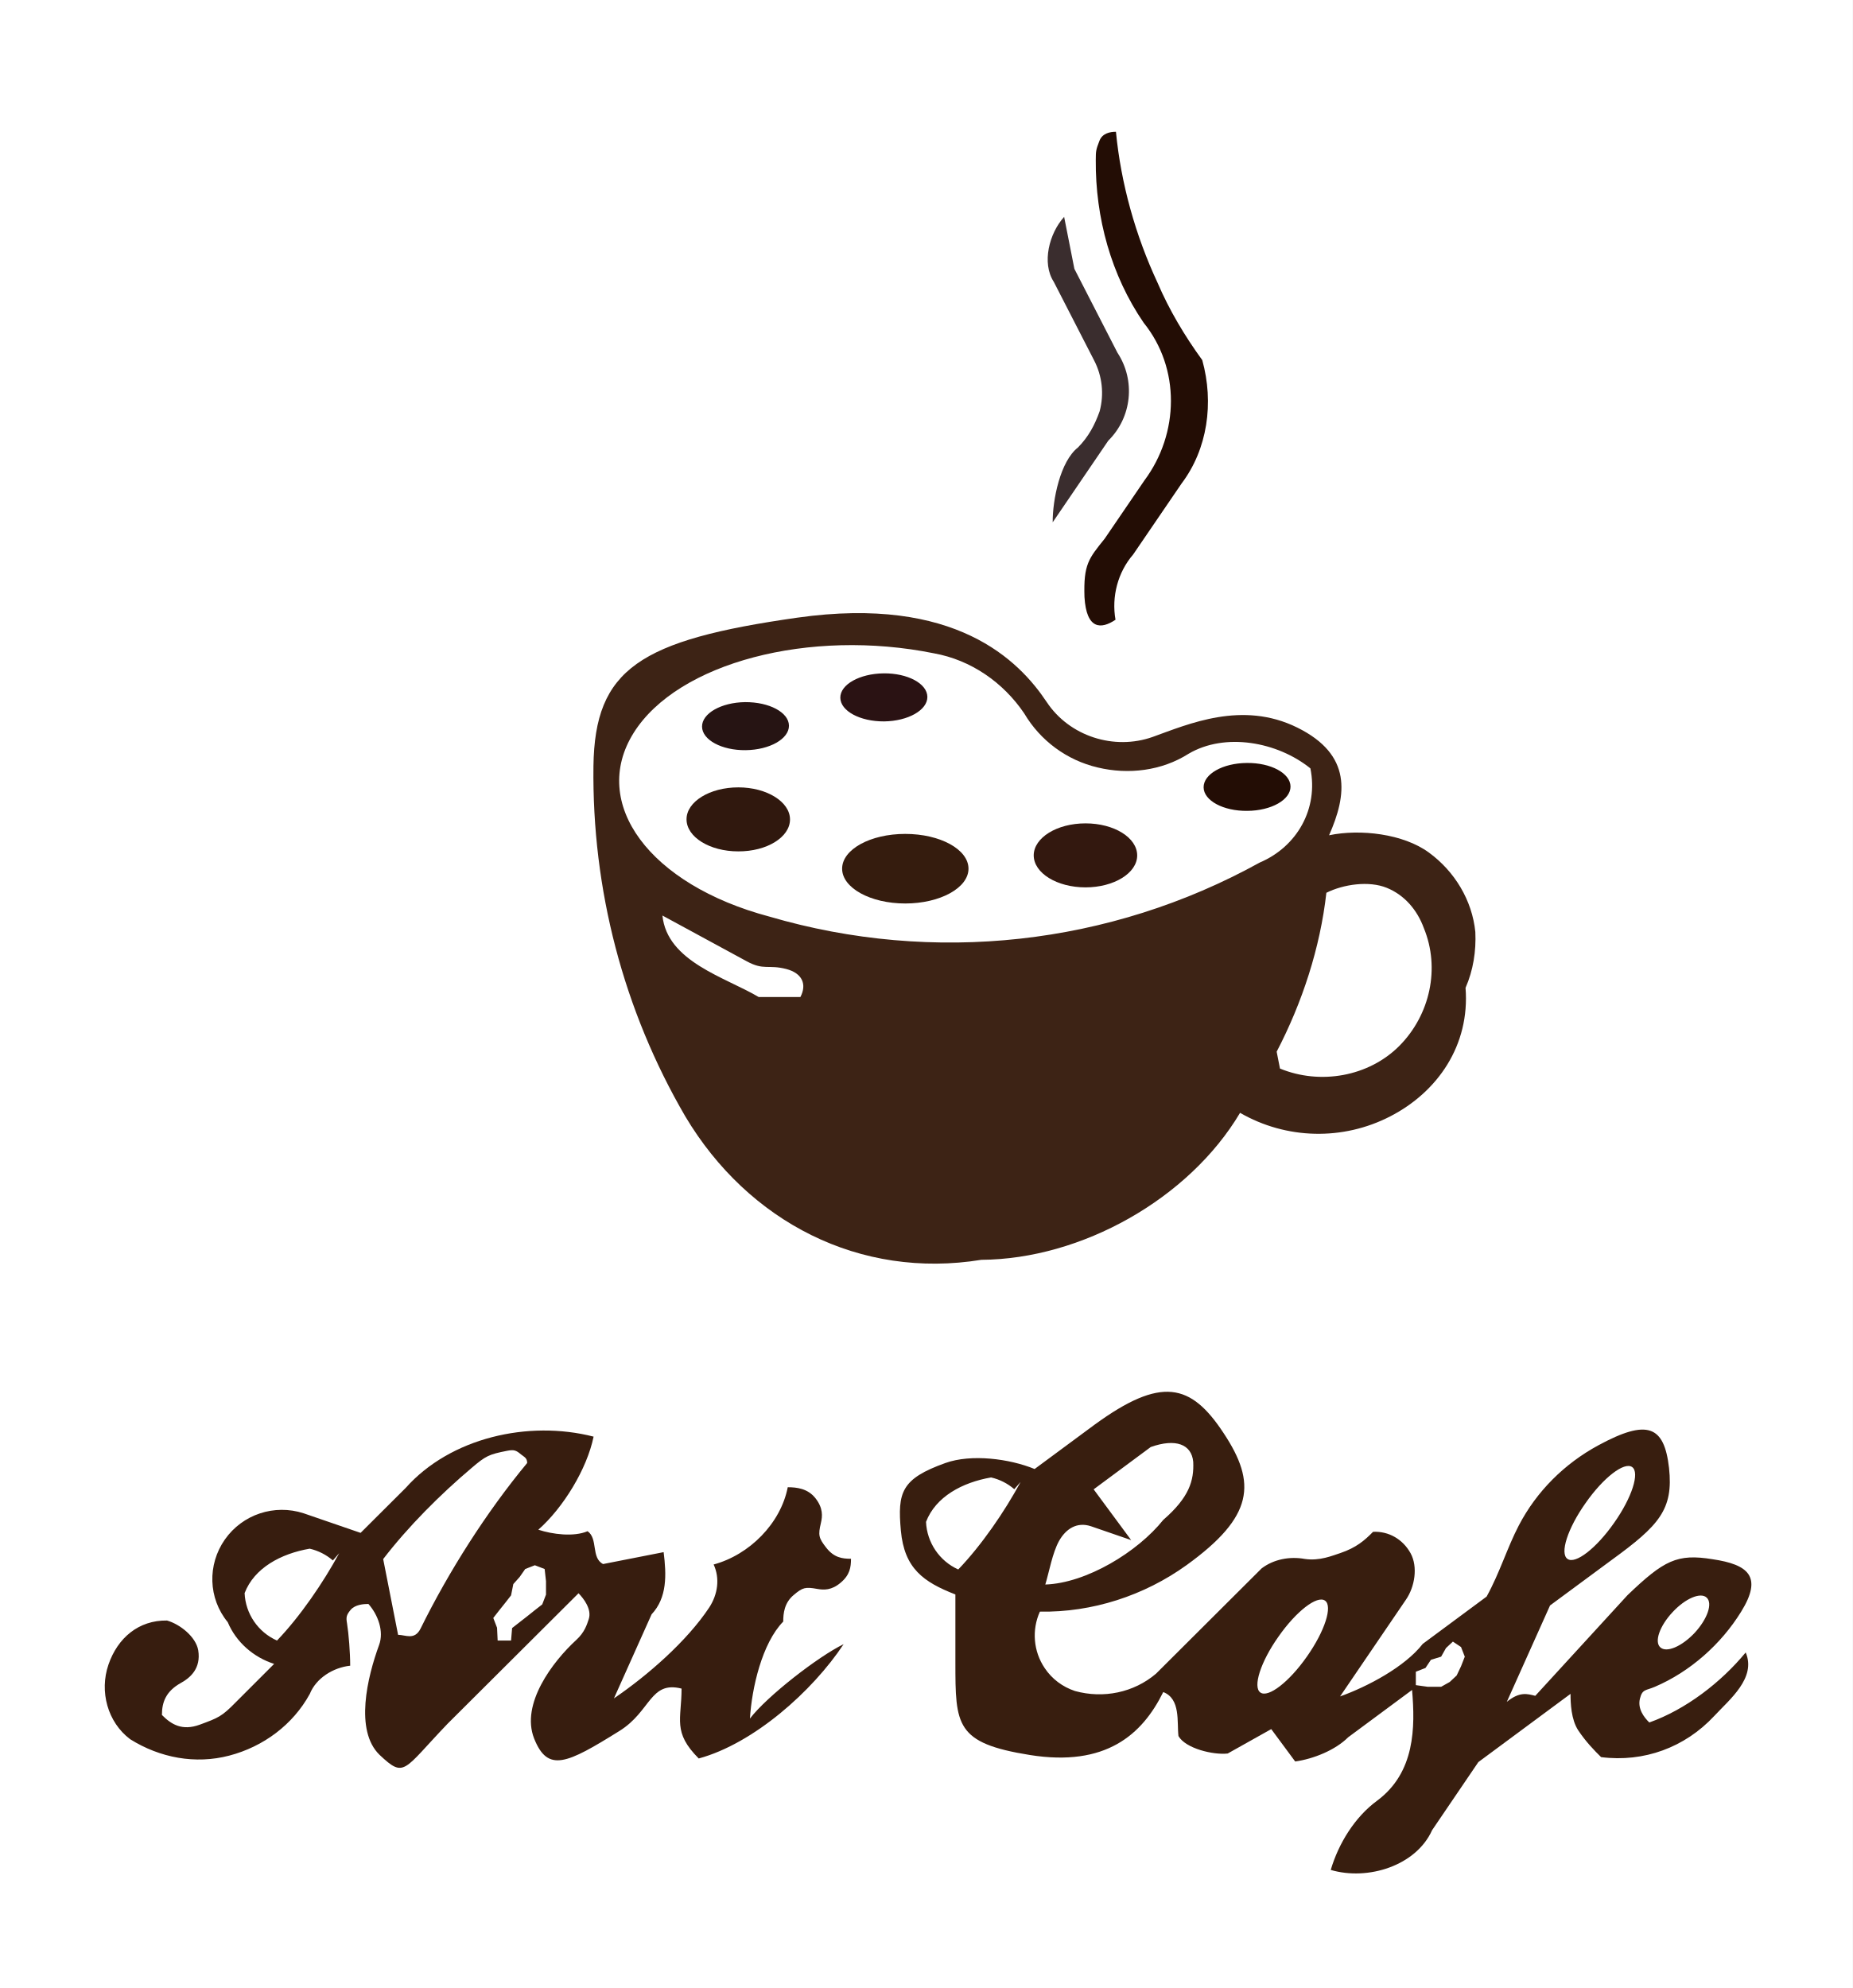
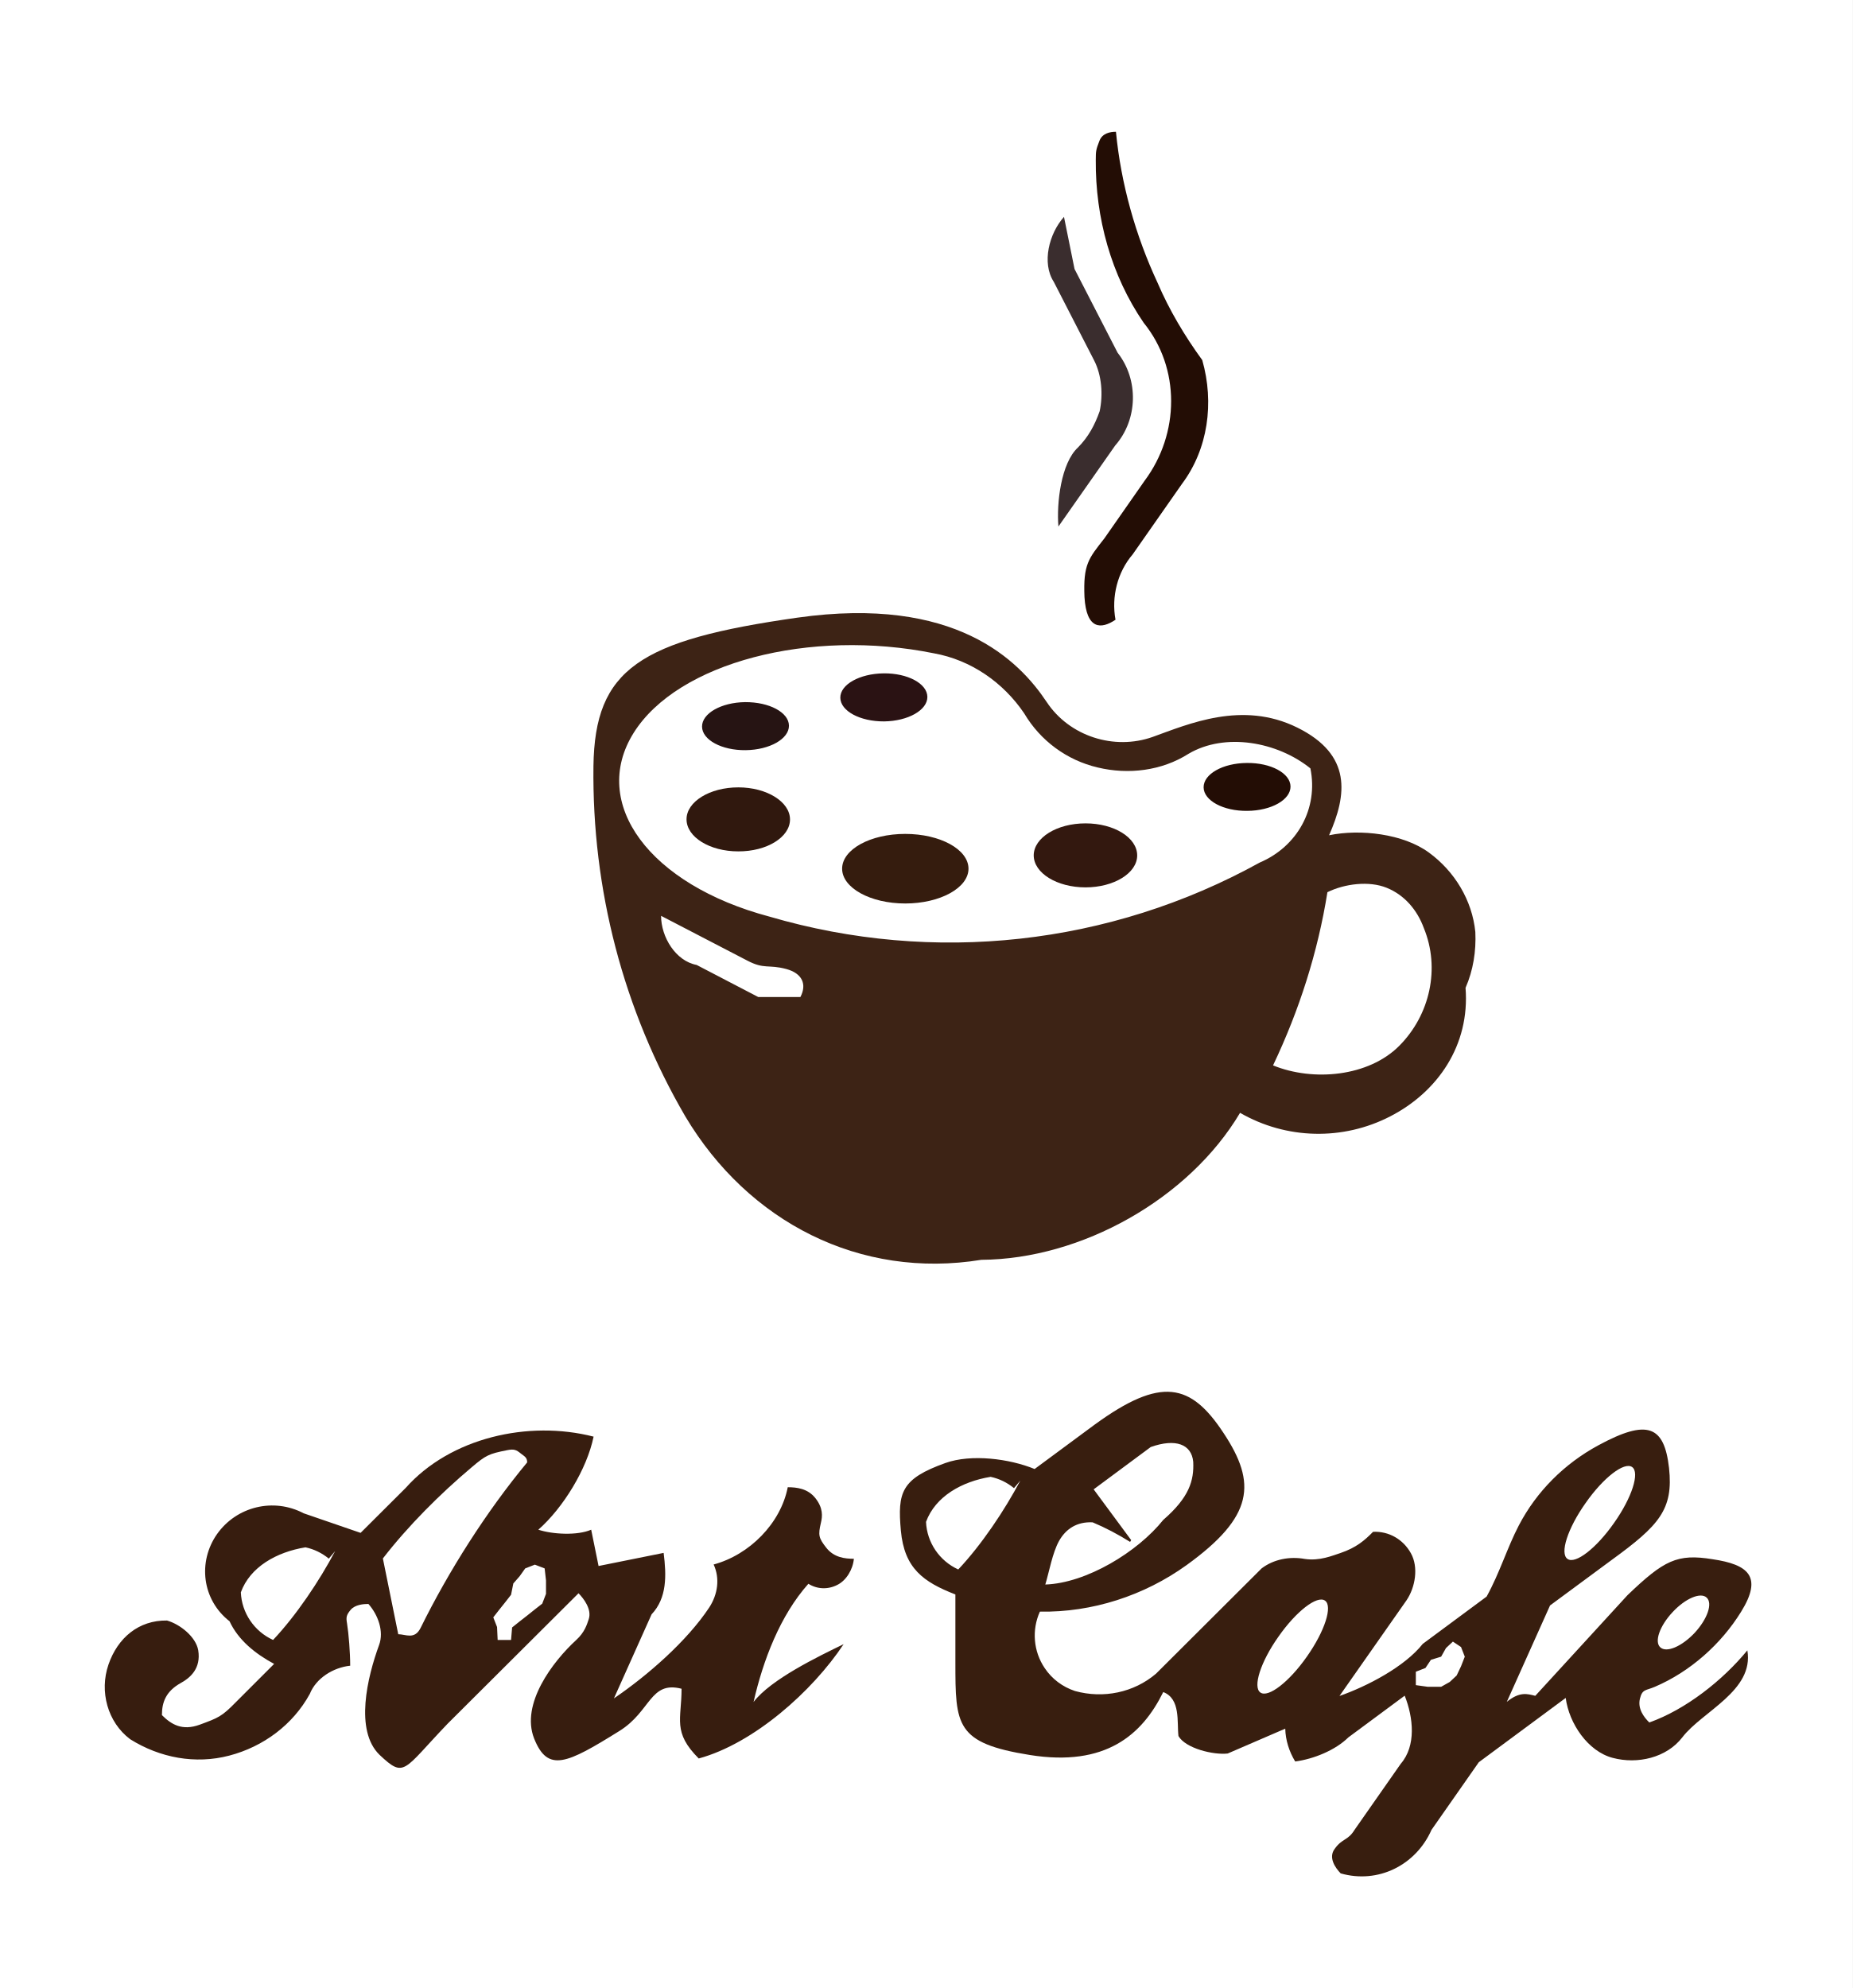
<svg xmlns="http://www.w3.org/2000/svg" viewBox="0 0 123 132" width="123" height="132">
  <rect width="100%" height="100%" fill="#ffffff" />
-   <path data-region="0" d="M88.24 55.46C90.31 55.03 93.17 55.36 94.87 56.61C96.58 57.86 97.74 59.78 97.95 61.88C98.01 63.15 97.81 64.43 97.30 65.59C97.60 69.40 95.45 72.50 92.31 74.12C89.16 75.75 85.40 75.66 82.33 73.89C78.94 79.60 71.80 83.61 65.15 83.65C57.09 84.96 49.68 81.14 45.50 74.13C41.38 67.06 39.30 59.05 39.40 50.87C39.49 44.41 42.47 42.50 52.95 41.01C63.43 39.53 67.66 43.86 69.49 46.61C71.00 48.89 73.97 49.84 76.53 48.93C78.90 48.08 82.47 46.50 86.13 48.31C89.79 50.12 89.42 52.79 88.24 55.46ZM87.00 51.02C84.81 49.25 81.33 48.62 78.91 50.05C77.13 51.18 74.92 51.45 72.88 50.96C70.83 50.48 69.07 49.18 68.00 47.37C66.61 45.31 64.46 43.82 62.01 43.38C53.76 41.71 45.00 43.99 42.07 48.66C39.14 53.34 43.11 58.74 51.08 60.86C61.99 64.06 73.69 62.77 83.64 57.27C86.13 56.21 87.54 53.68 87.00 51.02ZM50.37 66.20L53.14 66.20C53.58 65.36 53.27 64.62 52.20 64.34C50.99 64.03 50.72 64.45 49.58 63.83L43.98 60.79C44.29 63.86 48.17 64.89 50.37 66.20ZM88.06 59.28C87.65 62.93 86.46 66.57 84.76 69.83L84.98 70.95C87.65 72.05 90.87 71.49 92.91 69.44C94.94 67.39 95.63 64.29 94.53 61.62C94.09 60.42 93.25 59.43 92.07 58.95C90.89 58.47 89.20 58.71 88.06 59.28Z" fill="#3d2315" fill-rule="evenodd" />
-   <path data-region="1" d="M104.27 112.47L98.15 117.00L95.08 121.52C94.02 123.88 90.82 124.89 88.35 124.16C88.87 122.40 89.95 120.65 91.42 119.57C93.96 117.69 93.96 114.68 93.75 112.21L89.51 115.35C88.65 116.21 87.20 116.79 85.99 116.96L84.40 114.81L81.51 116.43C80.56 116.54 78.71 116.10 78.24 115.27C78.13 114.35 78.40 112.80 77.23 112.35C75.83 115.19 73.40 117.33 68.38 116.53C63.44 115.74 63.43 114.56 63.43 110.37L63.43 105.87C61.30 105.04 60.04 104.14 59.81 101.63C59.58 99.08 59.84 98.19 62.77 97.14C64.48 96.53 67.01 96.85 68.69 97.54L72.68 94.59C77.09 91.38 79.06 91.84 81.24 95.16C83.44 98.48 83.25 100.69 78.78 103.92C75.96 105.95 72.51 107.07 69.04 107.01C68.49 108.23 68.61 109.65 69.36 110.76C69.84 111.48 70.55 112.01 71.37 112.28C73.25 112.80 75.27 112.39 76.75 111.13L83.76 104.14C84.56 103.53 85.63 103.33 86.62 103.51C87.62 103.66 88.46 103.29 88.99 103.12C90.05 102.76 90.60 102.28 91.16 101.71C92.21 101.66 93.14 102.21 93.65 103.13C94.15 104.04 93.93 105.37 93.34 106.22L88.97 112.64C90.79 111.99 93.27 110.68 94.46 109.15L98.70 106.01C99.58 104.41 100.06 102.78 100.83 101.30C102.01 99.03 103.86 97.19 106.11 95.97C109.39 94.19 110.49 94.67 110.81 97.47C111.11 100.23 110.15 101.29 107.00 103.58L102.91 106.60L100.04 113.00C100.90 112.30 101.41 112.47 101.93 112.60L108.05 105.92C110.48 103.59 111.35 103.15 113.70 103.53C116.06 103.88 117.05 104.67 115.60 107.01C114.27 109.17 112.21 111.00 109.87 112.00C109.27 112.26 109.04 112.14 108.88 112.78C108.71 113.45 109.14 114.02 109.50 114.37C111.92 113.51 114.26 111.71 115.90 109.72C116.62 111.41 114.84 112.83 113.81 113.94C111.86 116.03 109.14 117.03 106.30 116.67C105.84 116.22 105.28 115.64 104.78 114.89C104.31 114.17 104.27 113.09 104.27 112.47ZM67.34 98.88C66.90 98.50 66.37 98.23 65.80 98.10C63.89 98.43 62.12 99.38 61.48 101.05C61.54 102.42 62.37 103.65 63.62 104.21C65.16 102.61 66.71 100.35 67.76 98.40ZM75.10 102.26L72.43 101.34C71.49 101.03 70.76 101.52 70.31 102.32C69.87 103.12 69.66 104.35 69.40 105.21C72.12 105.12 75.53 103.05 77.23 100.92C78.96 99.42 79.28 98.30 79.22 97.06C79.11 95.90 78.06 95.49 76.40 96.08L72.61 98.89L75.10 102.26ZM86.77 109.99C85.59 111.68 84.20 112.75 83.68 112.38C83.16 112.02 83.69 110.35 84.88 108.67C86.06 106.98 87.45 105.91 87.97 106.28C88.49 106.64 87.96 108.30 86.77 109.99ZM94.00 111.00L94.00 111.89L94.79 112.00L95.68 112.00L96.25 111.68L96.71 111.25L97.00 110.64L97.25 110.00L97.00 109.36L96.46 109.00L96.00 109.43L95.68 110.00L95.00 110.21L94.64 110.75L94.00 111.00ZM107.16 101.12C105.98 102.81 104.59 103.88 104.07 103.51C103.54 103.15 104.08 101.48 105.27 99.80C106.45 98.11 107.84 97.04 108.36 97.41C108.88 97.77 108.35 99.44 107.16 101.12ZM112.51 108.42C111.65 109.33 110.64 109.76 110.23 109.38C109.82 109.01 110.19 107.96 111.04 107.05C111.89 106.13 112.91 105.70 113.31 106.08C113.72 106.46 113.36 107.50 112.51 108.42Z" fill="#381e0f" fill-rule="evenodd" />
-   <path data-region="2" d="M35.74 101.57C36.68 101.88 38.10 102.06 39.01 101.67C39.72 102.16 39.23 103.44 40.04 103.85L44.06 103.06C44.25 104.57 44.30 106.08 43.26 107.19L40.76 112.77C42.99 111.25 45.60 108.98 47.09 106.73C47.65 105.87 47.81 104.81 47.38 103.88C49.75 103.24 51.83 101.16 52.30 98.75C52.89 98.75 53.63 98.83 54.14 99.48C54.65 100.13 54.61 100.67 54.50 101.13C54.31 101.93 54.35 102.12 54.86 102.77C55.37 103.42 55.91 103.50 56.50 103.50C56.50 104.07 56.42 104.58 55.81 105.09C55.21 105.60 54.70 105.58 54.25 105.50C53.47 105.36 53.29 105.40 52.69 105.91C52.08 106.42 52.00 107.11 52.00 107.67C50.59 109.11 49.91 112.10 49.79 114.11C50.93 112.62 54.32 109.99 56.01 109.17C53.93 112.31 50.03 115.77 46.39 116.76C44.64 115.01 45.25 114.16 45.25 112.12C43.15 111.59 43.22 113.63 41.13 114.93C37.63 117.11 36.37 117.72 35.46 115.43C34.56 113.14 36.69 110.33 38.26 108.89C38.82 108.38 38.97 107.86 39.09 107.50C39.30 106.85 38.75 106.14 38.41 105.79L29.72 114.45C26.74 117.56 26.88 118.10 25.20 116.52C23.53 114.90 24.39 111.35 25.17 109.22C25.50 108.32 25.10 107.22 24.46 106.50C24.14 106.50 23.58 106.54 23.28 106.89C22.99 107.24 22.97 107.39 23.04 107.79C23.15 108.47 23.25 109.73 23.25 110.60C22.13 110.72 20.99 111.42 20.57 112.47C19.45 114.52 17.48 115.98 15.22 116.57C12.97 117.16 10.62 116.72 8.64 115.48C7.14 114.35 6.59 112.31 7.20 110.53C7.81 108.75 9.21 107.57 11.09 107.60C11.96 107.85 13.00 108.68 13.16 109.57C13.36 110.79 12.62 111.41 12.00 111.75C11.04 112.29 10.75 112.99 10.75 113.87C11.37 114.50 12.09 114.94 13.25 114.52C14.50 114.06 14.72 113.98 15.65 113.03L18.20 110.48C16.83 110.04 15.68 109.04 15.12 107.71C13.82 106.13 13.76 103.89 14.93 102.22C16.10 100.55 18.22 99.85 20.16 100.48L23.94 101.78L26.93 98.80C29.90 95.46 35.08 94.28 39.41 95.39C38.97 97.54 37.39 100.12 35.74 101.57ZM22.10 103.61C21.66 103.23 21.13 102.96 20.56 102.83C18.65 103.16 16.88 104.11 16.24 105.78C16.30 107.15 17.13 108.37 18.39 108.93C19.92 107.34 21.47 105.07 22.52 103.13ZM35.00 97.14C35.00 96.80 34.80 96.74 34.59 96.57C34.27 96.30 34.13 96.24 33.67 96.33C32.45 96.57 32.25 96.67 31.31 97.47C29.23 99.23 27.10 101.36 25.44 103.52L26.43 108.55C26.92 108.55 27.52 108.93 27.92 108.14C29.80 104.33 32.29 100.41 35.00 97.14ZM32.75 107.43L33.00 108.08L33.04 108.93L33.93 108.93L34.00 108.10L34.50 107.71L35.00 107.32L35.50 106.92L36.00 106.53L36.25 105.88L36.25 104.99L36.16 104.18L35.51 103.93L34.87 104.18L34.50 104.71L34.08 105.18L33.93 105.93L33.54 106.43L33.14 106.93L32.75 107.43Z" fill="#371d0f" fill-rule="evenodd" />
-   <path data-region="3" d="M74.06 41.15C73.11 41.79 72.13 41.82 72.00 39.64C71.93 37.47 72.28 37.09 73.34 35.77L75.98 31.90C78.30 28.78 78.37 24.45 75.93 21.43C73.77 18.28 72.72 14.45 72.75 10.62C72.75 10.02 72.77 9.93 72.99 9.36C73.18 8.85 73.69 8.75 74.09 8.75C74.42 12.19 75.39 15.64 76.85 18.77C77.63 20.59 78.65 22.30 79.82 23.91C80.61 26.75 80.17 29.82 78.45 32.10L75.23 36.82C74.21 38.00 73.79 39.62 74.06 41.15Z" fill="#230d05" fill-rule="evenodd" />
-   <path data-region="4" d="M69.89 34.68C69.88 33.19 70.39 30.63 71.57 29.71C72.26 29.01 72.68 28.23 73.01 27.30C73.31 26.17 73.18 24.97 72.64 23.93L69.96 18.71C69.15 17.46 69.66 15.49 70.65 14.40L71.33 17.85L74.19 23.42C75.40 25.26 75.15 27.71 73.58 29.26L69.89 34.68Z" fill="#3a2d2e" fill-rule="evenodd" />
+   <path data-region="0" d="M88.24 55.46C90.31 55.03 93.17 55.36 94.87 56.61C96.58 57.86 97.74 59.78 97.95 61.88C98.01 63.15 97.81 64.43 97.30 65.59C97.60 69.40 95.45 72.50 92.31 74.12C89.16 75.75 85.40 75.66 82.33 73.89C78.94 79.60 71.80 83.61 65.15 83.65C57.09 84.96 49.68 81.14 45.50 74.13C41.38 67.06 39.30 59.05 39.40 50.87C39.49 44.41 42.47 42.50 52.95 41.01C63.43 39.53 67.66 43.86 69.49 46.61C71.00 48.89 73.97 49.84 76.53 48.93C78.90 48.08 82.47 46.50 86.13 48.31C89.79 50.12 89.42 52.79 88.24 55.46ZM87.00 51.02C84.81 49.25 81.33 48.62 78.91 50.05C77.13 51.18 74.92 51.45 72.88 50.96C70.83 50.48 69.07 49.18 68.00 47.37C66.61 45.31 64.46 43.82 62.01 43.38C53.76 41.71 45.00 43.99 42.07 48.66C39.14 53.34 43.11 58.74 51.08 60.86C61.99 64.06 73.69 62.77 83.64 57.27C86.13 56.21 87.54 53.68 87.00 51.02ZM50.34 66.20L53.14 66.20C53.58 65.36 53.27 64.63 52.20 64.34C51.00 64.02 50.75 64.38 49.61 63.78L43.89 60.81C43.89 62.22 44.86 63.81 46.25 64.07L50.34 66.20ZM88.13 59.24C87.49 63.24 86.26 67.08 84.52 70.74C87.19 71.83 90.86 71.49 92.90 69.44C94.94 67.39 95.63 64.29 94.53 61.62C94.09 60.42 93.25 59.43 92.07 58.95C90.89 58.47 89.27 58.68 88.13 59.24Z" fill="#3d2315" fill-rule="evenodd" />
+   <path data-region="1" d="M103.95 112.74L98.18 117.01L95.04 121.50C94.00 123.85 91.49 125.10 89.01 124.39C88.65 124.02 88.17 123.33 88.62 122.75C89.11 122.06 89.49 122.22 89.93 121.50L93.00 117.11C94.03 115.92 93.84 114.05 93.26 112.59L89.52 115.36C88.65 116.22 87.20 116.80 85.99 116.96C85.59 116.30 85.35 115.55 85.33 114.78L81.51 116.43C80.56 116.54 78.71 116.09 78.24 115.27C78.13 114.35 78.40 112.80 77.23 112.35C75.83 115.19 73.40 117.33 68.38 116.53C63.44 115.74 63.43 114.56 63.43 110.37L63.43 105.87C61.30 105.04 60.04 104.14 59.81 101.63C59.58 99.08 59.84 98.19 62.77 97.14C64.48 96.53 67.01 96.85 68.69 97.54L72.68 94.59C77.09 91.38 79.06 91.84 81.24 95.16C83.44 98.48 83.25 100.69 78.78 103.92C75.96 105.95 72.51 107.07 69.04 107.01C68.49 108.23 68.61 109.65 69.36 110.76C69.84 111.48 70.55 112.01 71.37 112.28C73.25 112.80 75.27 112.39 76.75 111.13L83.76 104.14C84.56 103.53 85.63 103.33 86.62 103.51C87.62 103.66 88.46 103.29 88.99 103.12C90.05 102.76 90.60 102.28 91.16 101.71C92.21 101.66 93.16 102.21 93.67 103.13C94.19 104.05 93.97 105.39 93.38 106.26L88.93 112.61C90.76 111.97 93.26 110.67 94.46 109.15L98.70 106.01C99.58 104.41 100.06 102.78 100.83 101.30C102.01 99.03 103.86 97.19 106.11 95.97C109.39 94.19 110.49 94.67 110.81 97.47C111.11 100.23 110.15 101.29 107.00 103.58L102.91 106.60L100.04 113.00C100.90 112.30 101.41 112.47 101.93 112.60L108.05 105.92C110.48 103.59 111.35 103.15 113.70 103.53C116.06 103.88 117.05 104.67 115.60 107.01C114.27 109.17 112.21 111.00 109.87 112.00C109.27 112.26 109.04 112.14 108.88 112.78C108.71 113.45 109.14 114.02 109.50 114.37C111.92 113.51 114.38 111.57 116.01 109.58C116.47 112.27 113.01 113.63 111.69 115.36C110.65 116.71 108.72 117.16 107.07 116.72C105.42 116.29 104.17 114.43 103.95 112.74ZM67.32 98.81C66.87 98.44 66.34 98.18 65.77 98.06C63.86 98.37 62.10 99.36 61.48 101.05C61.54 102.42 62.37 103.64 63.62 104.21C65.16 102.58 66.70 100.28 67.74 98.31ZM75.03 102.38C74.23 101.88 73.40 101.44 72.54 101.08C71.49 101.03 70.76 101.52 70.31 102.32C69.87 103.12 69.66 104.35 69.40 105.21C72.12 105.12 75.53 103.05 77.23 100.92C78.96 99.42 79.28 98.30 79.22 97.06C79.11 95.90 78.06 95.49 76.40 96.08L72.61 98.89L75.10 102.26ZM86.77 109.99C85.59 111.68 84.20 112.75 83.68 112.38C83.16 112.02 83.69 110.35 84.88 108.67C86.06 106.98 87.45 105.91 87.97 106.28C88.49 106.64 87.96 108.30 86.77 109.99ZM94.00 111.00L94.00 111.89L94.79 112.00L95.68 112.00L96.25 111.68L96.71 111.25L97.00 110.64L97.25 110.00L97.00 109.36L96.46 109.00L96.00 109.43L95.68 110.00L95.00 110.21L94.64 110.75L94.00 111.00ZM107.16 101.12C105.98 102.81 104.59 103.88 104.07 103.51C103.54 103.15 104.08 101.48 105.27 99.80C106.45 98.11 107.84 97.04 108.36 97.41C108.88 97.77 108.35 99.44 107.16 101.12ZM112.51 108.42C111.65 109.33 110.64 109.76 110.23 109.38C109.82 109.01 110.19 107.96 111.04 107.05C111.89 106.13 112.91 105.70 113.31 106.08C113.72 106.46 113.36 107.50 112.51 108.42Z" fill="#381e0f" fill-rule="evenodd" />
+   <path data-region="2" d="M35.74 101.57C36.69 101.88 38.33 101.97 39.25 101.57L39.74 103.98L44.06 103.11C44.25 104.60 44.29 106.10 43.26 107.19L40.76 112.77C42.99 111.25 45.60 108.98 47.09 106.73C47.65 105.87 47.81 104.81 47.38 103.88C49.75 103.24 51.83 101.16 52.30 98.75C52.89 98.75 53.63 98.83 54.14 99.48C54.65 100.13 54.61 100.67 54.50 101.12C54.31 101.93 54.35 102.12 54.86 102.77C55.37 103.42 56.10 103.50 56.69 103.50C56.63 104.19 56.20 104.94 55.58 105.24C54.97 105.55 54.26 105.53 53.67 105.16C51.79 107.27 50.66 110.25 50.03 113.01C51.17 111.51 54.32 109.99 56.01 109.17C53.93 112.31 50.03 115.77 46.39 116.76C44.64 115.01 45.25 114.16 45.25 112.13C43.15 111.59 43.22 113.63 41.13 114.93C37.63 117.11 36.37 117.72 35.46 115.43C34.56 113.14 36.69 110.33 38.26 108.89C38.82 108.38 38.97 107.86 39.09 107.50C39.30 106.85 38.75 106.14 38.41 105.79L29.72 114.45C26.74 117.56 26.88 118.10 25.20 116.52C23.53 114.90 24.39 111.35 25.17 109.22C25.50 108.32 25.10 107.22 24.46 106.50C24.14 106.50 23.58 106.54 23.28 106.89C22.99 107.24 22.97 107.39 23.04 107.79C23.15 108.47 23.25 109.73 23.25 110.60C22.13 110.72 20.99 111.42 20.57 112.47C19.45 114.52 17.48 115.98 15.22 116.57C12.97 117.16 10.62 116.72 8.64 115.48C7.14 114.35 6.59 112.31 7.20 110.53C7.81 108.75 9.21 107.57 11.09 107.60C11.96 107.85 13.00 108.68 13.16 109.57C13.36 110.79 12.62 111.41 12.00 111.75C11.04 112.29 10.75 112.99 10.75 113.88C11.37 114.50 12.09 114.94 13.25 114.52C14.50 114.06 14.72 113.98 15.65 113.03L18.20 110.48C16.95 109.81 15.82 108.90 15.24 107.65C13.41 106.22 13.12 103.70 14.41 101.86C15.71 100.02 18.17 99.43 20.16 100.48L23.94 101.78L26.93 98.80C29.90 95.46 35.08 94.28 39.41 95.39C38.97 97.54 37.39 100.12 35.74 101.57ZM21.83 103.49C21.38 103.12 20.85 102.86 20.28 102.74C18.37 103.05 16.60 104.04 15.99 105.73C16.05 107.10 16.88 108.32 18.13 108.89C19.67 107.26 21.21 104.96 22.25 102.99ZM35.00 97.10C35.00 96.76 34.80 96.69 34.59 96.52C34.27 96.26 34.13 96.20 33.67 96.29C32.45 96.53 32.25 96.63 31.31 97.43C29.22 99.19 27.09 101.32 25.42 103.48L26.44 108.51C26.93 108.51 27.52 108.89 27.92 108.10C29.80 104.29 32.29 100.37 35.00 97.10ZM32.75 107.39L33.00 108.03L33.04 108.89L33.93 108.89L34.00 108.06L34.50 107.66L35.00 107.27L35.50 106.87L36.00 106.48L36.25 105.83L36.25 104.94L36.16 104.14L35.51 103.89L34.87 104.14L34.50 104.66L34.08 105.14L33.93 105.89L33.54 106.39L33.14 106.89L32.75 107.39Z" fill="#371d0f" fill-rule="evenodd" />
+   <path data-region="3" d="M74.06 41.15C73.11 41.79 72.13 41.82 72.00 39.64C71.91 37.47 72.27 37.09 73.32 35.75L76.00 31.91C78.32 28.79 78.38 24.45 75.93 21.43C73.77 18.28 72.72 14.45 72.75 10.62C72.75 10.02 72.77 9.93 72.99 9.36C73.18 8.85 73.69 8.75 74.09 8.75C74.42 12.19 75.39 15.64 76.85 18.77C77.63 20.59 78.65 22.30 79.82 23.91C80.63 26.75 80.20 29.82 78.48 32.12L75.20 36.81C74.19 37.99 73.78 39.62 74.06 41.15Z" fill="#230d05" fill-rule="evenodd" />
+   <path data-region="4" d="M70.27 34.96C70.14 33.42 70.44 30.75 71.57 29.71C72.26 29.01 72.68 28.23 73.01 27.30C73.24 26.21 73.15 24.92 72.64 23.93L69.96 18.71C69.15 17.46 69.65 15.50 70.64 14.40L71.34 17.86L74.20 23.42C75.61 25.21 75.55 27.86 74.04 29.58L70.27 34.96Z" fill="#3a2d2e" fill-rule="evenodd" />
  <path data-region="5" d="M64.30 57.68C64.30 58.95 62.42 59.99 60.10 59.99C57.78 59.99 55.91 58.95 55.91 57.68C55.91 56.40 57.78 55.37 60.10 55.37C62.42 55.37 64.30 56.40 64.30 57.68Z" fill="#351c0e" fill-rule="evenodd" />
  <path data-region="6" d="M52.45 54.41C52.45 55.59 50.91 56.54 49.01 56.53C47.12 56.53 45.58 55.58 45.58 54.40C45.58 53.23 47.12 52.28 49.02 52.28C50.91 52.28 52.45 53.24 52.45 54.41Z" fill="#30180e" fill-rule="evenodd" />
  <path data-region="7" d="M75.50 56.80C75.50 57.97 73.96 58.92 72.07 58.92C70.17 58.92 68.63 57.97 68.63 56.79C68.64 55.62 70.17 54.67 72.07 54.67C73.97 54.67 75.50 55.62 75.50 56.80Z" fill="#33180f" fill-rule="evenodd" />
  <path data-region="8" d="M49.51 49.81C47.92 49.83 46.62 49.13 46.61 48.25C46.60 47.37 47.88 46.64 49.47 46.62C51.07 46.61 52.37 47.30 52.38 48.18C52.39 49.06 51.10 49.79 49.51 49.81Z" fill="#261413" fill-rule="evenodd" />
  <path data-region="9" d="M58.70 47.90C57.10 47.91 55.80 47.21 55.79 46.33C55.78 45.45 57.07 44.73 58.66 44.71C60.26 44.69 61.56 45.39 61.57 46.27C61.58 47.15 60.29 47.88 58.70 47.90Z" fill="#2a1213" fill-rule="evenodd" />
  <path data-region="10" d="M82.81 53.84C81.22 53.86 79.92 53.16 79.91 52.28C79.90 51.40 81.18 50.67 82.78 50.66C84.37 50.64 85.67 51.34 85.68 52.22C85.69 53.10 84.41 53.83 82.81 53.84Z" fill="#230d05" fill-rule="evenodd" />
</svg>
